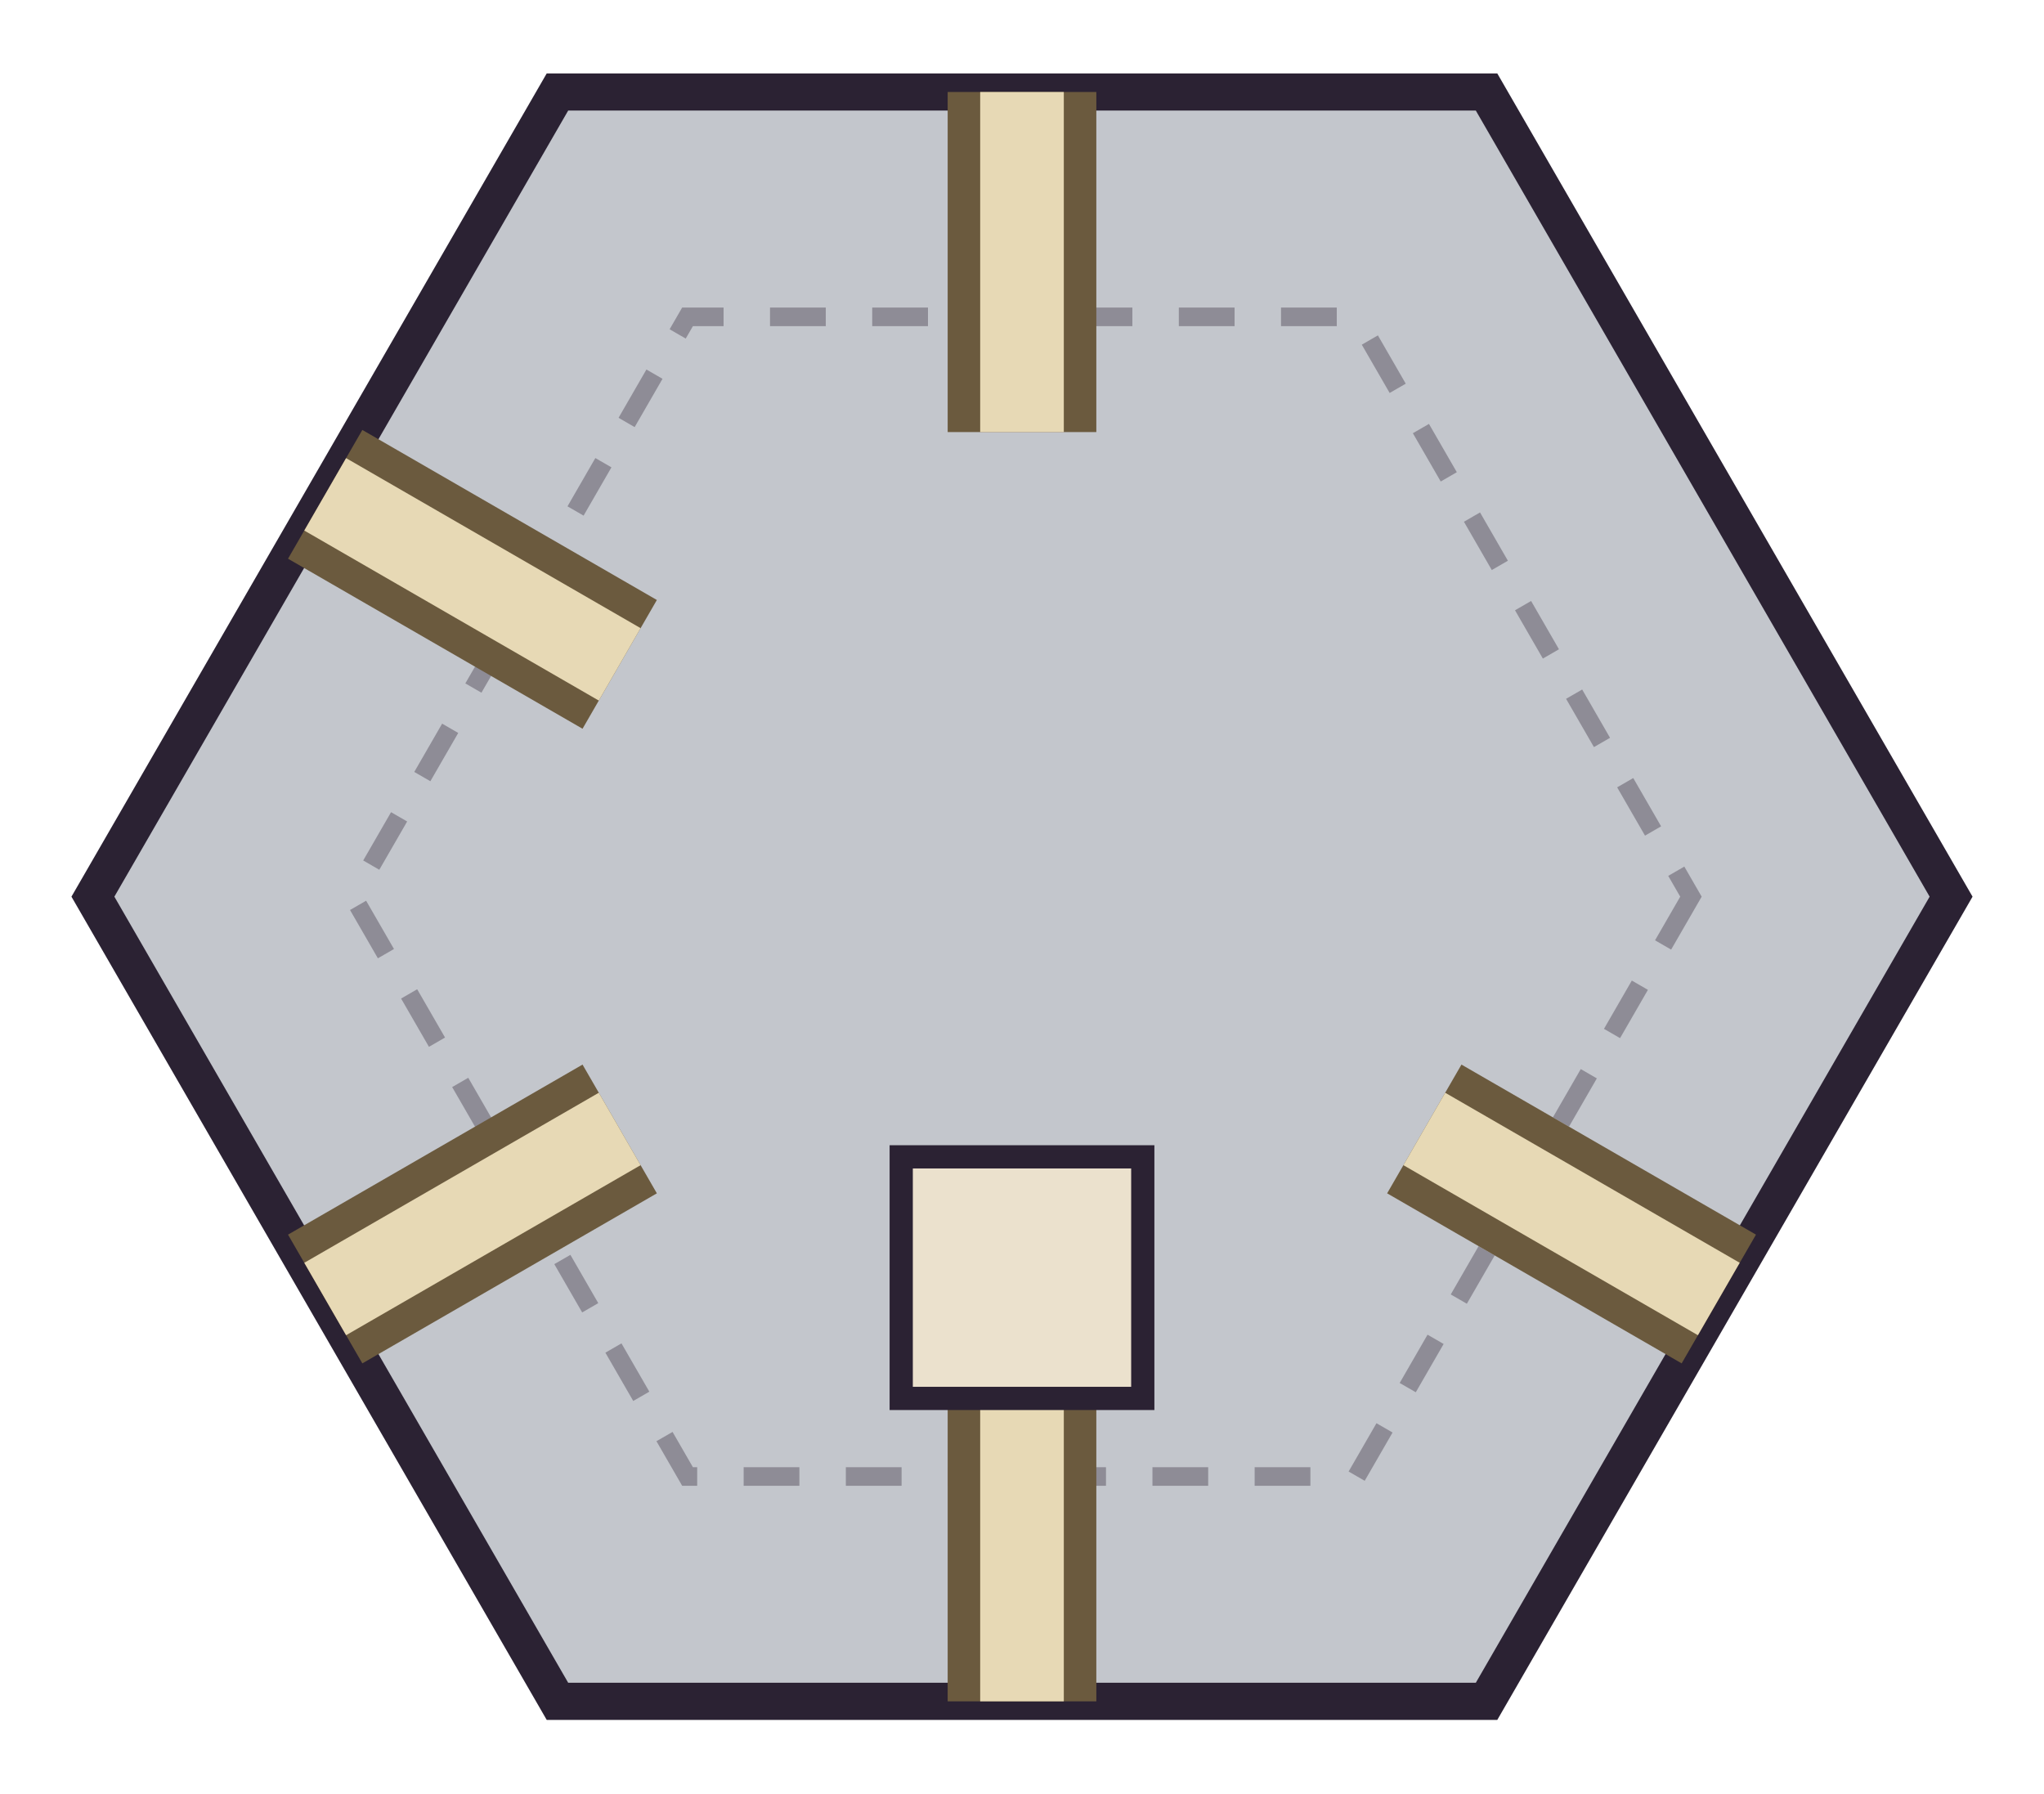
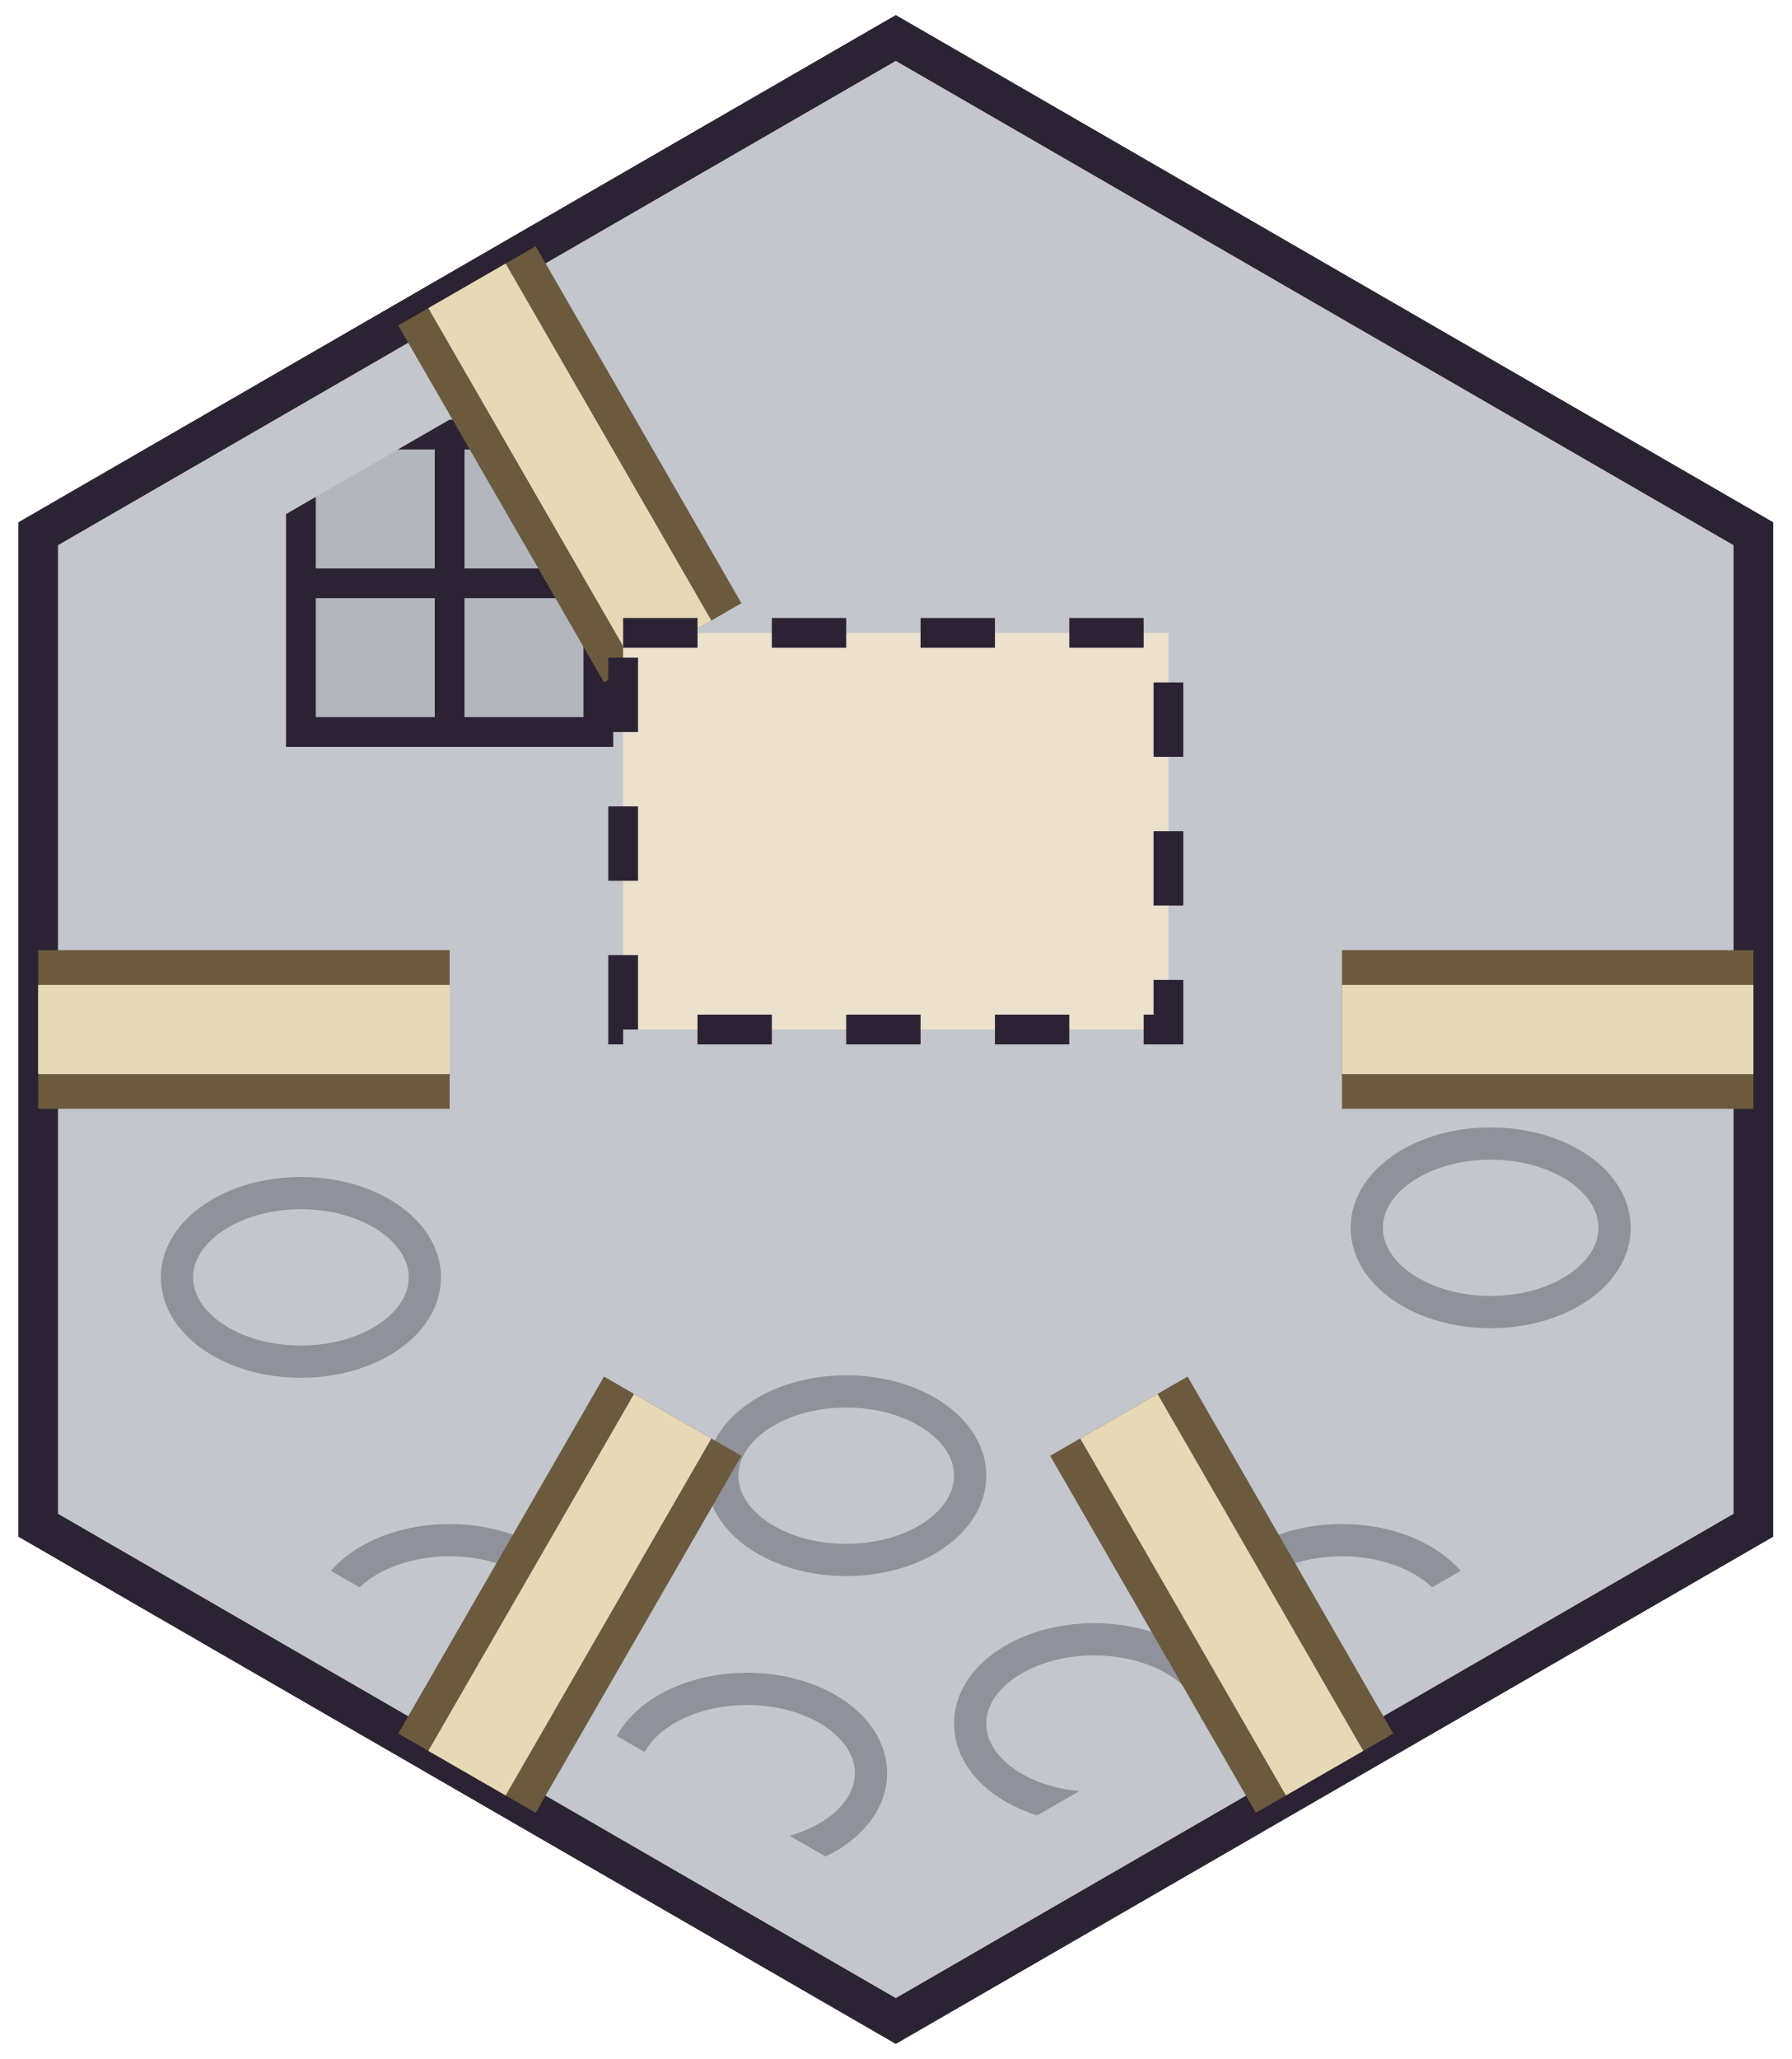
- <svg xmlns="http://www.w3.org/2000/svg" viewBox="0 0 220 193" width="220" height="193" font-family="DejaVu Sans, Arial, sans-serif">
-   <polygon id="tile" points="210.0,96.5 160.0,183.1 60.0,183.1 10.0,96.5 60.0,9.9 160.0,9.9" fill="#c3c6cc" stroke="#2b2233" stroke-width="4" />
-   <g id="art-slot">
-     <polygon points="182.0,96.5 146.0,158.9 74.0,158.9 38.0,96.5 74.0,34.1 146.0,34.1" fill="none" stroke="#2b2233" stroke-opacity="0.35" stroke-width="2" stroke-dasharray="6 5" />
+ <svg xmlns="http://www.w3.org/2000/svg" viewBox="-36.14 -41.50 72.28 83.00" width="181" height="208" font-family="DejaVu Sans, Arial, sans-serif">
+   <polygon points="34.6,20.0 0.0,40.0 -34.6,20.0 -34.6,-20.0 -0.0,-40.0 34.6,-20.0" fill="#c3c6cc" stroke="#2b2233" stroke-width="1.6" />
+   <clipPath id="c_empty">
+     <polygon points="30.3,17.5 0.0,35.0 -30.3,17.5 -30.3,-17.5 -0.0,-35.0 30.3,-17.5" />
+   </clipPath>
+   <g clip-path="url(#c_empty)">
+     <ellipse cx="-18" cy="24" rx="5" ry="3.4" fill="none" stroke="#8f929a" stroke-width="1.3" />
+     <ellipse cx="-6" cy="30" rx="5" ry="3.4" fill="none" stroke="#8f929a" stroke-width="1.3" />
+     <ellipse cx="8" cy="28" rx="5" ry="3.4" fill="none" stroke="#8f929a" stroke-width="1.3" />
+     <ellipse cx="18" cy="24" rx="5" ry="3.4" fill="none" stroke="#8f929a" stroke-width="1.3" />
+     <ellipse cx="-24" cy="10" rx="5" ry="3.4" fill="none" stroke="#8f929a" stroke-width="1.3" />
+     <ellipse cx="24" cy="8" rx="5" ry="3.4" fill="none" stroke="#8f929a" stroke-width="1.3" />
+     <ellipse cx="-2" cy="18" rx="5" ry="3.4" fill="none" stroke="#8f929a" stroke-width="1.3" />
+     <g stroke="#2b2233" stroke-width="1.2">
+       <rect x="-24" y="-24" width="12" height="12" fill="#b3b6bd" />
+       <path d="M-24 -18 h12 M-18 -24 v6 M-18 -12 v-6" fill="none" />
+     </g>
  </g>
-   <line x1="185.0" y1="139.8" x2="153.3" y2="121.5" stroke="#6b5a3e" stroke-width="16" stroke-linecap="butt" />
-   <line x1="185.0" y1="139.8" x2="153.3" y2="121.5" stroke="#e7d9b5" stroke-width="9" stroke-linecap="butt" />
-   <line x1="110.0" y1="9.9" x2="110.0" y2="46.5" stroke="#6b5a3e" stroke-width="16" stroke-linecap="butt" />
-   <line x1="110.0" y1="9.9" x2="110.0" y2="46.5" stroke="#e7d9b5" stroke-width="9" stroke-linecap="butt" />
-   <line x1="35.0" y1="53.2" x2="66.7" y2="71.5" stroke="#6b5a3e" stroke-width="16" stroke-linecap="butt" />
-   <line x1="35.0" y1="53.2" x2="66.7" y2="71.5" stroke="#e7d9b5" stroke-width="9" stroke-linecap="butt" />
-   <line x1="35.0" y1="139.8" x2="66.7" y2="121.5" stroke="#6b5a3e" stroke-width="16" stroke-linecap="butt" />
-   <line x1="35.0" y1="139.8" x2="66.7" y2="121.5" stroke="#e7d9b5" stroke-width="9" stroke-linecap="butt" />
-   <line x1="110.0" y1="183.1" x2="110.0" y2="146.5" stroke="#6b5a3e" stroke-width="16" stroke-linecap="butt" />
-   <line x1="110.0" y1="183.1" x2="110.0" y2="146.5" stroke="#e7d9b5" stroke-width="9" stroke-linecap="butt" />
-   <rect x="97.0" y="124.5" width="26" height="26" fill="#ebe1cd" stroke="#2b2233" stroke-width="2.5" />
+   <line x1="34.6" y1="0.0" x2="18.0" y2="0.0" stroke="#6b5a3e" stroke-width="6.4" />
+   <line x1="34.6" y1="0.0" x2="18.0" y2="0.0" stroke="#e7d9b5" stroke-width="3.6" />
+   <line x1="-17.3" y1="-30.0" x2="-9.0" y2="-15.6" stroke="#6b5a3e" stroke-width="6.4" />
+   <line x1="-17.3" y1="-30.0" x2="-9.0" y2="-15.6" stroke="#e7d9b5" stroke-width="3.6" />
+   <line x1="-34.6" y1="0.0" x2="-18.0" y2="0.0" stroke="#6b5a3e" stroke-width="6.4" />
+   <line x1="-34.6" y1="0.0" x2="-18.0" y2="0.0" stroke="#e7d9b5" stroke-width="3.6" />
+   <line x1="-17.3" y1="30.0" x2="-9.0" y2="15.6" stroke="#6b5a3e" stroke-width="6.4" />
+   <line x1="-17.3" y1="30.0" x2="-9.0" y2="15.6" stroke="#e7d9b5" stroke-width="3.6" />
+   <line x1="17.3" y1="30.0" x2="9.0" y2="15.6" stroke="#6b5a3e" stroke-width="6.4" />
+   <line x1="17.3" y1="30.0" x2="9.0" y2="15.6" stroke="#e7d9b5" stroke-width="3.6" />
+   <rect x="-11" y="-16" width="22" height="16" fill="#ebe1cd" stroke="#2b2233" stroke-width="1.2" stroke-dasharray="3" />
</svg>
